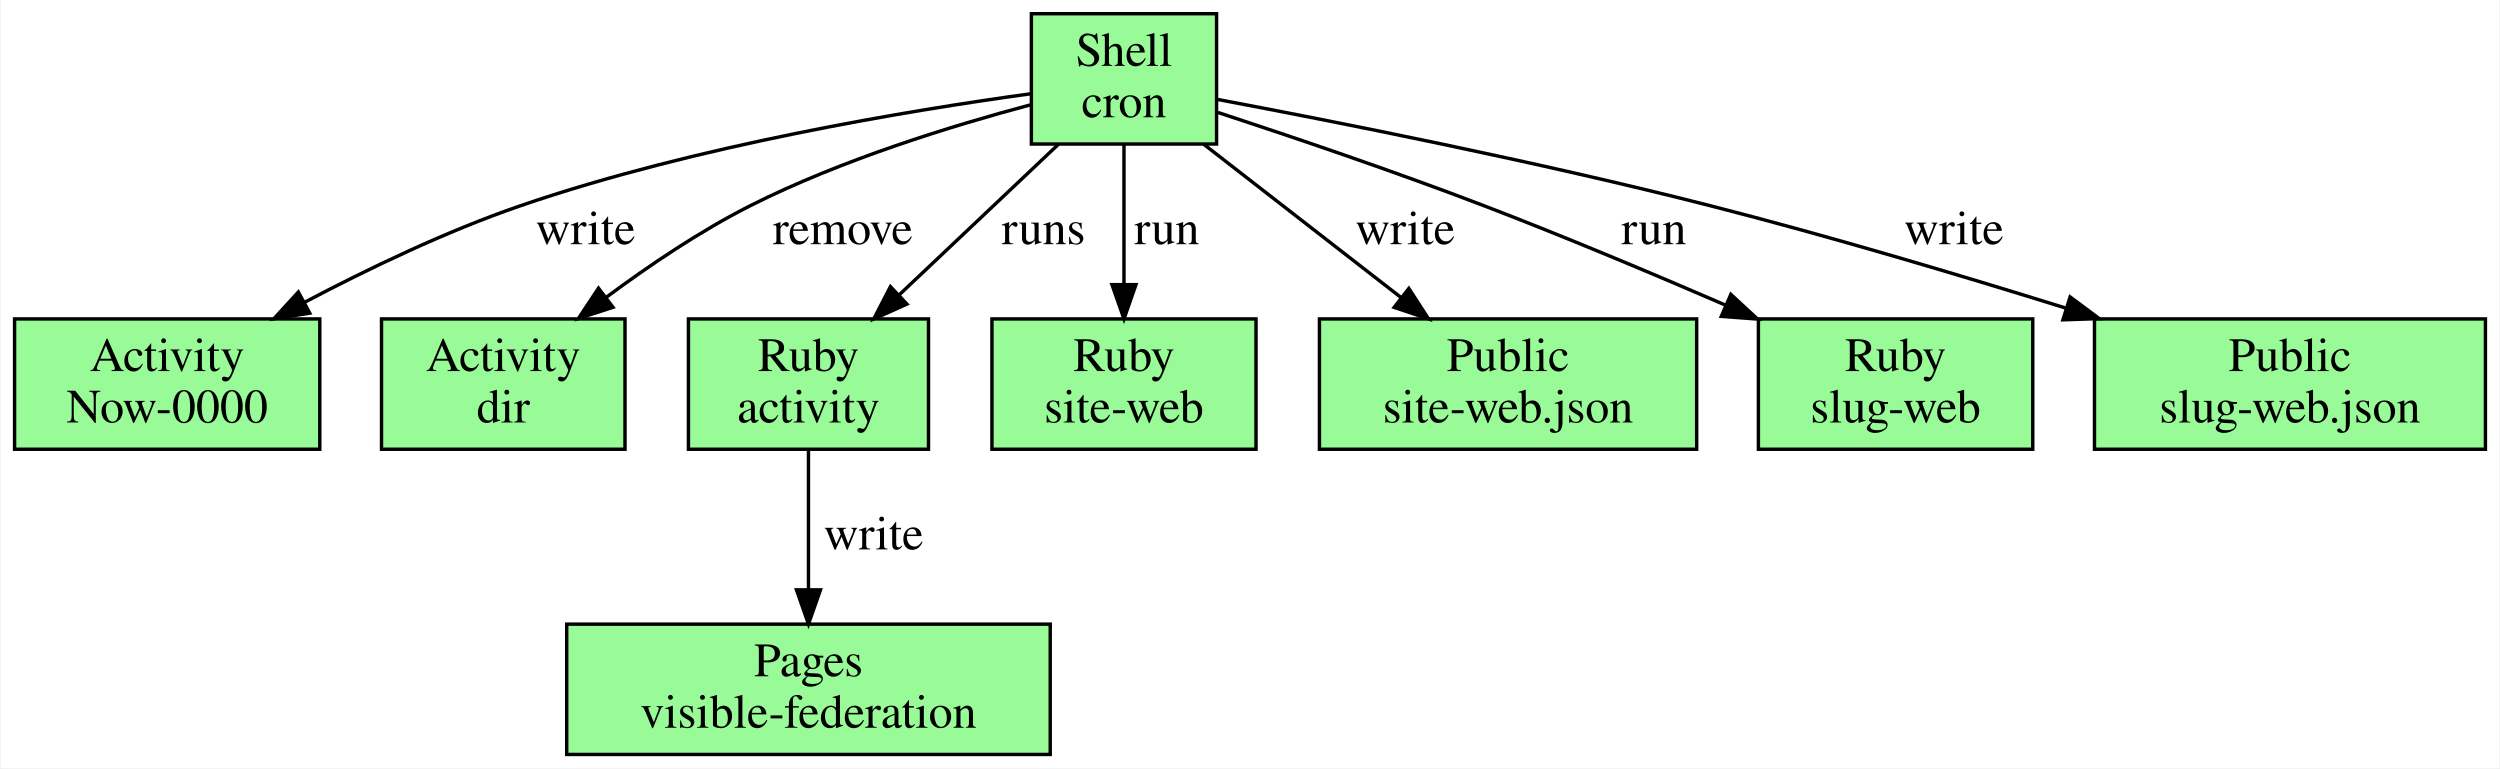
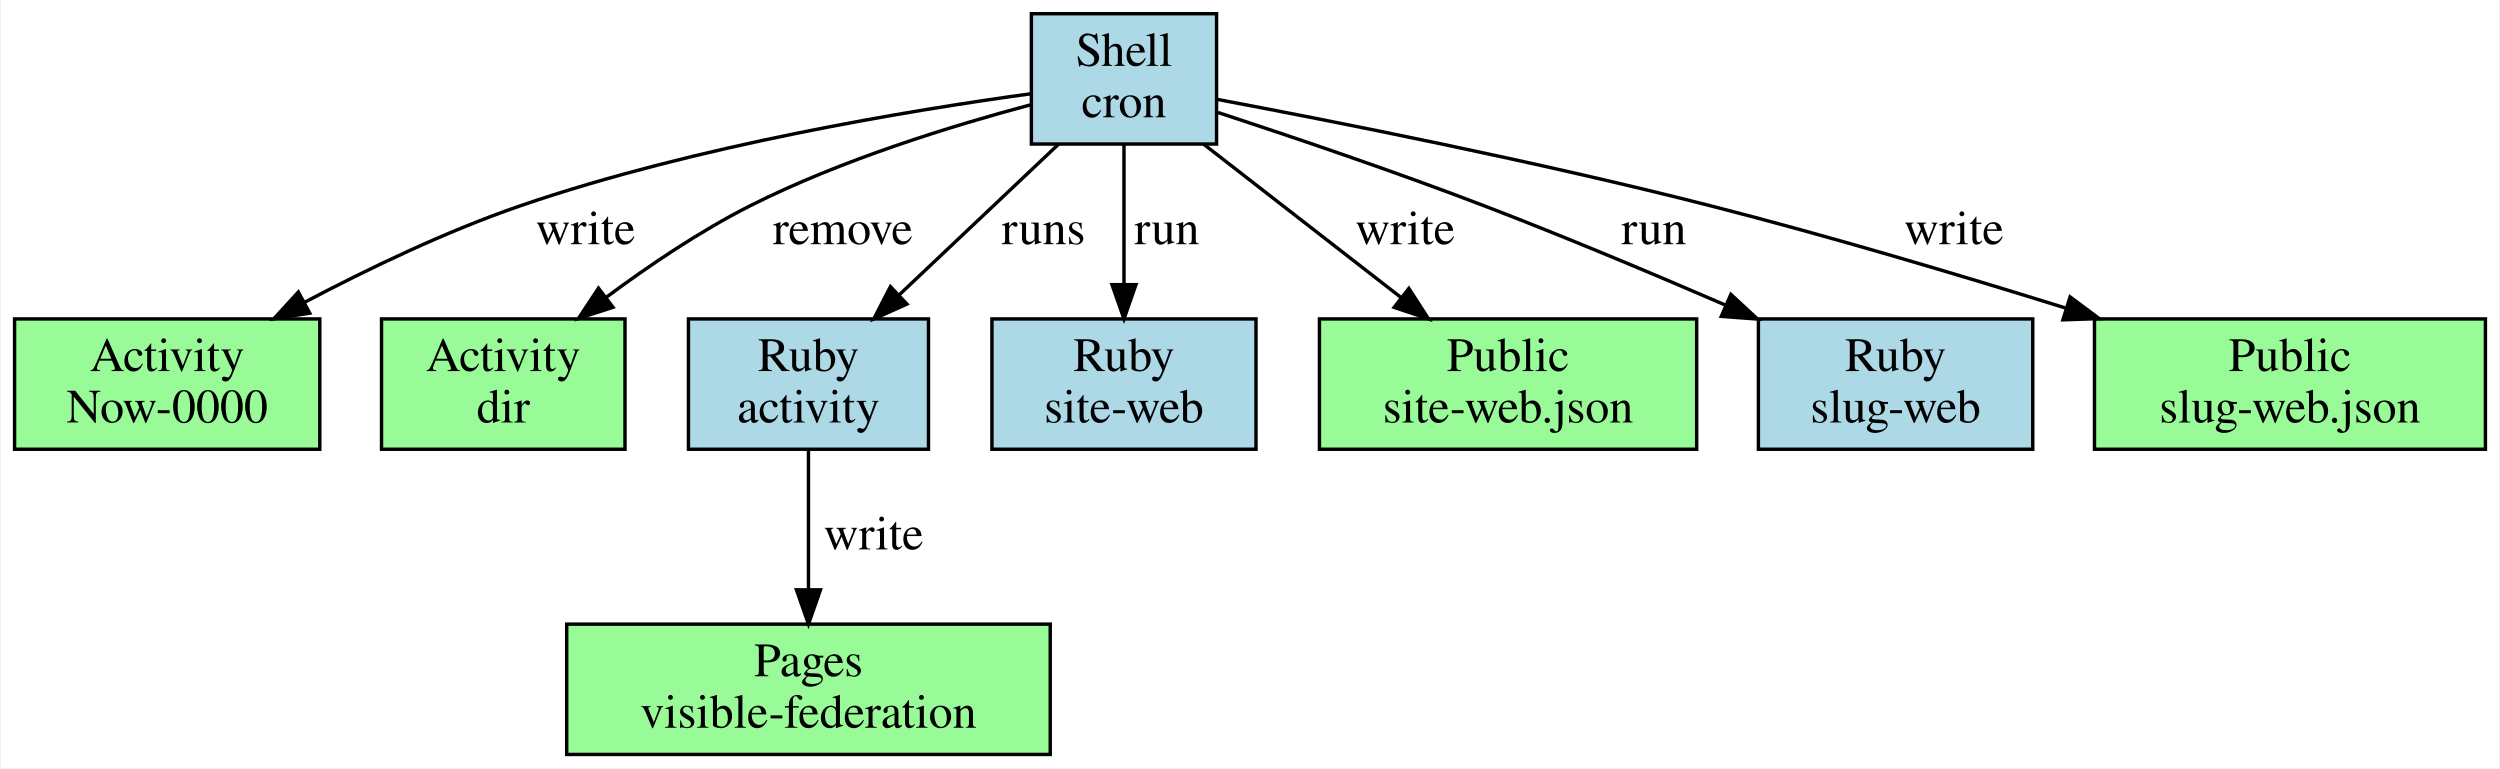
- <svg xmlns="http://www.w3.org/2000/svg" width="729pt" height="224pt" viewBox="0.00 0.00 728.50 224.00">
+ <svg xmlns="http://www.w3.org/2000/svg" xmlns:xlink="http://www.w3.org/1999/xlink" width="729pt" height="224pt" viewBox="0.00 0.00 728.50 224.00">
  <g id="graph0" class="graph" transform="scale(1 1) rotate(0) translate(4 220)">
    <polygon fill="white" stroke="transparent" points="-4,4 -4,-220 724.5,-220 724.5,4 -4,4" />
    <g id="node1" class="node">
-       <polygon fill="palegreen" stroke="black" points="350.5,-216 296.5,-216 296.5,-178 350.5,-178 350.5,-216" />
+       <polygon fill="lightblue" stroke="black" points="350.5,-216 296.5,-216 296.5,-178 350.5,-178 350.5,-216" />
      <text text-anchor="middle" x="323.5" y="-200.8" font-family="Times,serif" font-size="14.00">Shell</text>
      <text text-anchor="middle" x="323.5" y="-185.8" font-family="Times,serif" font-size="14.00">cron</text>
    </g>
    <g id="node2" class="node">
      <polygon fill="palegreen" stroke="black" points="89,-127 0,-127 0,-89 89,-89 89,-127" />
      <text text-anchor="middle" x="44.5" y="-111.8" font-family="Times,serif" font-size="14.00">Activity</text>
      <text text-anchor="middle" x="44.5" y="-96.8" font-family="Times,serif" font-size="14.00">Now-0000</text>
    </g>
    <g id="edge1" class="edge">
-       <path fill="none" stroke="black" d="M296.39,-192.67C261.33,-187.86 198.68,-177.57 147.5,-160 125.93,-152.59 103.09,-141.63 84.41,-131.77" />
-       <polygon fill="black" stroke="black" points="86.07,-128.69 75.6,-127.04 82.75,-134.85 86.07,-128.69" />
-       <text text-anchor="middle" x="166.5" y="-148.8" font-family="Times,serif" font-size="14.00">write</text>
+       <g id="a_edge1">
+         <a xlink:href="https://github.com/WardCunningham/search/blob/master/cron.sh#L12" xlink:title="write">
+           <path fill="none" stroke="black" d="M296.39,-192.67C261.33,-187.86 198.68,-177.57 147.5,-160 125.93,-152.59 103.09,-141.63 84.41,-131.77" />
+           <polygon fill="black" stroke="black" points="86.07,-128.69 75.6,-127.04 82.75,-134.85 86.07,-128.69" />
+         </a>
+       </g>
+       <g id="a_edge1-label">
+         <a xlink:href="https://github.com/WardCunningham/search/blob/master/cron.sh#L12" xlink:title="write">
+           <text text-anchor="middle" x="166.5" y="-148.8" font-family="Times,serif" font-size="14.00">write</text>
+         </a>
+       </g>
    </g>
    <g id="node3" class="node">
      <polygon fill="palegreen" stroke="black" points="178,-127 107,-127 107,-89 178,-89 178,-127" />
      <text text-anchor="middle" x="142.5" y="-111.8" font-family="Times,serif" font-size="14.00">Activity</text>
      <text text-anchor="middle" x="142.5" y="-96.8" font-family="Times,serif" font-size="14.00">dir</text>
    </g>
    <g id="edge2" class="edge">
-       <path fill="none" stroke="black" d="M296.18,-189.41C273.58,-183.39 241.01,-173.39 214.5,-160 199.95,-152.65 185.05,-142.6 172.61,-133.36" />
-       <polygon fill="black" stroke="black" points="174.5,-130.4 164.42,-127.13 170.27,-135.97 174.5,-130.4" />
-       <text text-anchor="middle" x="241.5" y="-148.8" font-family="Times,serif" font-size="14.00">remove</text>
+       <g id="a_edge2">
+         <a xlink:href="https://github.com/WardCunningham/search/blob/master/cron.sh#L37" xlink:title="remove">
+           <path fill="none" stroke="black" d="M296.18,-189.41C273.58,-183.39 241.01,-173.39 214.5,-160 199.95,-152.65 185.05,-142.6 172.61,-133.36" />
+           <polygon fill="black" stroke="black" points="174.5,-130.4 164.42,-127.13 170.27,-135.97 174.5,-130.4" />
+         </a>
+       </g>
+       <g id="a_edge2-label">
+         <a xlink:href="https://github.com/WardCunningham/search/blob/master/cron.sh#L37" xlink:title="remove">
+           <text text-anchor="middle" x="241.5" y="-148.8" font-family="Times,serif" font-size="14.00">remove</text>
+         </a>
+       </g>
    </g>
    <g id="node4" class="node">
-       <polygon fill="palegreen" stroke="black" points="266.5,-127 196.5,-127 196.5,-89 266.5,-89 266.5,-127" />
+       <polygon fill="lightblue" stroke="black" points="266.5,-127 196.5,-127 196.5,-89 266.5,-89 266.5,-127" />
      <text text-anchor="middle" x="231.5" y="-111.8" font-family="Times,serif" font-size="14.00">Ruby</text>
      <text text-anchor="middle" x="231.5" y="-96.8" font-family="Times,serif" font-size="14.00">activity</text>
    </g>
    <g id="edge3" class="edge">
-       <path fill="none" stroke="black" d="M304.44,-177.97C290.99,-165.26 272.81,-148.06 257.96,-134.02" />
-       <polygon fill="black" stroke="black" points="260.21,-131.33 250.54,-127 255.4,-136.42 260.21,-131.33" />
-       <text text-anchor="middle" x="300" y="-148.8" font-family="Times,serif" font-size="14.00">runs</text>
+       <g id="a_edge3">
+         <a xlink:href="https://github.com/WardCunningham/search/blob/master/cron.sh#L41" xlink:title="runs">
+           <path fill="none" stroke="black" d="M304.44,-177.97C290.99,-165.26 272.81,-148.06 257.96,-134.02" />
+           <polygon fill="black" stroke="black" points="260.21,-131.33 250.54,-127 255.4,-136.42 260.21,-131.33" />
+         </a>
+       </g>
+       <g id="a_edge3-label">
+         <a xlink:href="https://github.com/WardCunningham/search/blob/master/cron.sh#L41" xlink:title="runs">
+           <text text-anchor="middle" x="300" y="-148.8" font-family="Times,serif" font-size="14.00">runs</text>
+         </a>
+       </g>
    </g>
    <g id="node5" class="node">
-       <polygon fill="palegreen" stroke="black" points="362,-127 285,-127 285,-89 362,-89 362,-127" />
+       <polygon fill="lightblue" stroke="black" points="362,-127 285,-127 285,-89 362,-89 362,-127" />
      <text text-anchor="middle" x="323.5" y="-111.8" font-family="Times,serif" font-size="14.00">Ruby</text>
      <text text-anchor="middle" x="323.5" y="-96.8" font-family="Times,serif" font-size="14.00">site-web</text>
    </g>
    <g id="edge4" class="edge">
-       <path fill="none" stroke="black" d="M323.5,-177.97C323.5,-166.19 323.5,-150.56 323.5,-137.16" />
-       <polygon fill="black" stroke="black" points="327,-137 323.5,-127 320,-137 327,-137" />
-       <text text-anchor="middle" x="336" y="-148.8" font-family="Times,serif" font-size="14.00">run</text>
+       <g id="a_edge4">
+         <a xlink:href="https://github.com/WardCunningham/search/blob/master/cron.sh#L44" xlink:title="run">
+           <path fill="none" stroke="black" d="M323.5,-177.97C323.5,-166.19 323.5,-150.56 323.5,-137.16" />
+           <polygon fill="black" stroke="black" points="327,-137 323.5,-127 320,-137 327,-137" />
+         </a>
+       </g>
+       <g id="a_edge4-label">
+         <a xlink:href="https://github.com/WardCunningham/search/blob/master/cron.sh#L44" xlink:title="run">
+           <text text-anchor="middle" x="336" y="-148.8" font-family="Times,serif" font-size="14.00">run</text>
+         </a>
+       </g>
    </g>
    <g id="node6" class="node">
      <polygon fill="palegreen" stroke="black" points="490.5,-127 380.5,-127 380.5,-89 490.5,-89 490.5,-127" />
      <text text-anchor="middle" x="435.5" y="-111.8" font-family="Times,serif" font-size="14.00">Public</text>
      <text text-anchor="middle" x="435.5" y="-96.8" font-family="Times,serif" font-size="14.00">site-web.json</text>
    </g>
    <g id="edge5" class="edge">
-       <path fill="none" stroke="black" d="M346.71,-177.97C363.38,-165.03 386.03,-147.43 404.28,-133.25" />
-       <polygon fill="black" stroke="black" points="406.57,-135.9 412.32,-127 402.28,-130.37 406.57,-135.9" />
-       <text text-anchor="middle" x="405.5" y="-148.8" font-family="Times,serif" font-size="14.00">write</text>
+       <g id="a_edge5">
+         <a xlink:href="https://github.com/WardCunningham/search/blob/master/cron.sh#L44" xlink:title="write">
+           <path fill="none" stroke="black" d="M346.71,-177.97C363.38,-165.03 386.03,-147.43 404.28,-133.25" />
+           <polygon fill="black" stroke="black" points="406.57,-135.9 412.32,-127 402.28,-130.37 406.57,-135.9" />
+         </a>
+       </g>
+       <g id="a_edge5-label">
+         <a xlink:href="https://github.com/WardCunningham/search/blob/master/cron.sh#L44" xlink:title="write">
+           <text text-anchor="middle" x="405.5" y="-148.8" font-family="Times,serif" font-size="14.00">write</text>
+         </a>
+       </g>
    </g>
    <g id="node7" class="node">
-       <polygon fill="palegreen" stroke="black" points="588.5,-127 508.5,-127 508.5,-89 588.5,-89 588.5,-127" />
+       <polygon fill="lightblue" stroke="black" points="588.5,-127 508.5,-127 508.5,-89 588.5,-89 588.5,-127" />
      <text text-anchor="middle" x="548.5" y="-111.8" font-family="Times,serif" font-size="14.00">Ruby</text>
      <text text-anchor="middle" x="548.5" y="-96.8" font-family="Times,serif" font-size="14.00">slug-web</text>
    </g>
    <g id="edge6" class="edge">
-       <path fill="none" stroke="black" d="M350.89,-187.21C372.19,-180.22 402.41,-170 428.5,-160 451.88,-151.04 477.47,-140.29 498.98,-130.99" />
-       <polygon fill="black" stroke="black" points="500.47,-134.16 508.25,-126.96 497.68,-127.74 500.47,-134.16" />
-       <text text-anchor="middle" x="478" y="-148.8" font-family="Times,serif" font-size="14.00">run</text>
+       <g id="a_edge6">
+         <a xlink:href="https://github.com/WardCunningham/search/blob/master/cron.sh#L48" xlink:title="run">
+           <path fill="none" stroke="black" d="M350.89,-187.21C372.19,-180.22 402.41,-170 428.5,-160 451.88,-151.04 477.47,-140.29 498.98,-130.99" />
+           <polygon fill="black" stroke="black" points="500.47,-134.16 508.25,-126.96 497.68,-127.74 500.47,-134.16" />
+         </a>
+       </g>
+       <g id="a_edge6-label">
+         <a xlink:href="https://github.com/WardCunningham/search/blob/master/cron.sh#L48" xlink:title="run">
+           <text text-anchor="middle" x="478" y="-148.8" font-family="Times,serif" font-size="14.00">run</text>
+         </a>
+       </g>
    </g>
    <g id="node8" class="node">
      <polygon fill="palegreen" stroke="black" points="720.5,-127 606.5,-127 606.5,-89 720.5,-89 720.5,-127" />
      <text text-anchor="middle" x="663.5" y="-111.8" font-family="Times,serif" font-size="14.00">Public</text>
      <text text-anchor="middle" x="663.5" y="-96.8" font-family="Times,serif" font-size="14.00">slug-web.json</text>
    </g>
    <g id="edge7" class="edge">
-       <path fill="none" stroke="black" d="M350.62,-191.03C384.48,-184.66 444.09,-172.89 494.5,-160 528.93,-151.2 566.84,-139.91 598.02,-130.19" />
-       <polygon fill="black" stroke="black" points="599.39,-133.42 607.89,-127.09 597.3,-126.74 599.39,-133.42" />
-       <text text-anchor="middle" x="565.5" y="-148.8" font-family="Times,serif" font-size="14.00">write</text>
+       <g id="a_edge7">
+         <a xlink:href="https://github.com/WardCunningham/search/blob/master/cron.sh#L48" xlink:title="write">
+           <path fill="none" stroke="black" d="M350.62,-191.03C384.48,-184.66 444.09,-172.89 494.5,-160 528.93,-151.2 566.84,-139.91 598.02,-130.19" />
+           <polygon fill="black" stroke="black" points="599.39,-133.42 607.89,-127.09 597.3,-126.74 599.39,-133.42" />
+         </a>
+       </g>
+       <g id="a_edge7-label">
+         <a xlink:href="https://github.com/WardCunningham/search/blob/master/cron.sh#L48" xlink:title="write">
+           <text text-anchor="middle" x="565.5" y="-148.8" font-family="Times,serif" font-size="14.00">write</text>
+         </a>
+       </g>
    </g>
    <g id="node9" class="node">
      <polygon fill="palegreen" stroke="black" points="302,-38 161,-38 161,0 302,0 302,-38" />
      <text text-anchor="middle" x="231.5" y="-22.8" font-family="Times,serif" font-size="14.00">Pages</text>
      <text text-anchor="middle" x="231.5" y="-7.8" font-family="Times,serif" font-size="14.00">visible-federation</text>
    </g>
    <g id="edge8" class="edge">
-       <path fill="none" stroke="black" d="M231.5,-88.97C231.5,-77.19 231.5,-61.56 231.5,-48.16" />
-       <polygon fill="black" stroke="black" points="235,-48 231.5,-38 228,-48 235,-48" />
-       <text text-anchor="middle" x="250.5" y="-59.8" font-family="Times,serif" font-size="14.00">write</text>
+       <g id="a_edge8">
+         <a xlink:href="https://github.com/WardCunningham/search/blob/master/activity.rb#L47" xlink:title="write">
+           <path fill="none" stroke="black" d="M231.5,-88.97C231.5,-77.19 231.5,-61.56 231.5,-48.16" />
+           <polygon fill="black" stroke="black" points="235,-48 231.5,-38 228,-48 235,-48" />
+         </a>
+       </g>
+       <g id="a_edge8-label">
+         <a xlink:href="https://github.com/WardCunningham/search/blob/master/activity.rb#L47" xlink:title="write">
+           <text text-anchor="middle" x="250.5" y="-59.8" font-family="Times,serif" font-size="14.00">write</text>
+         </a>
+       </g>
    </g>
  </g>
</svg>
